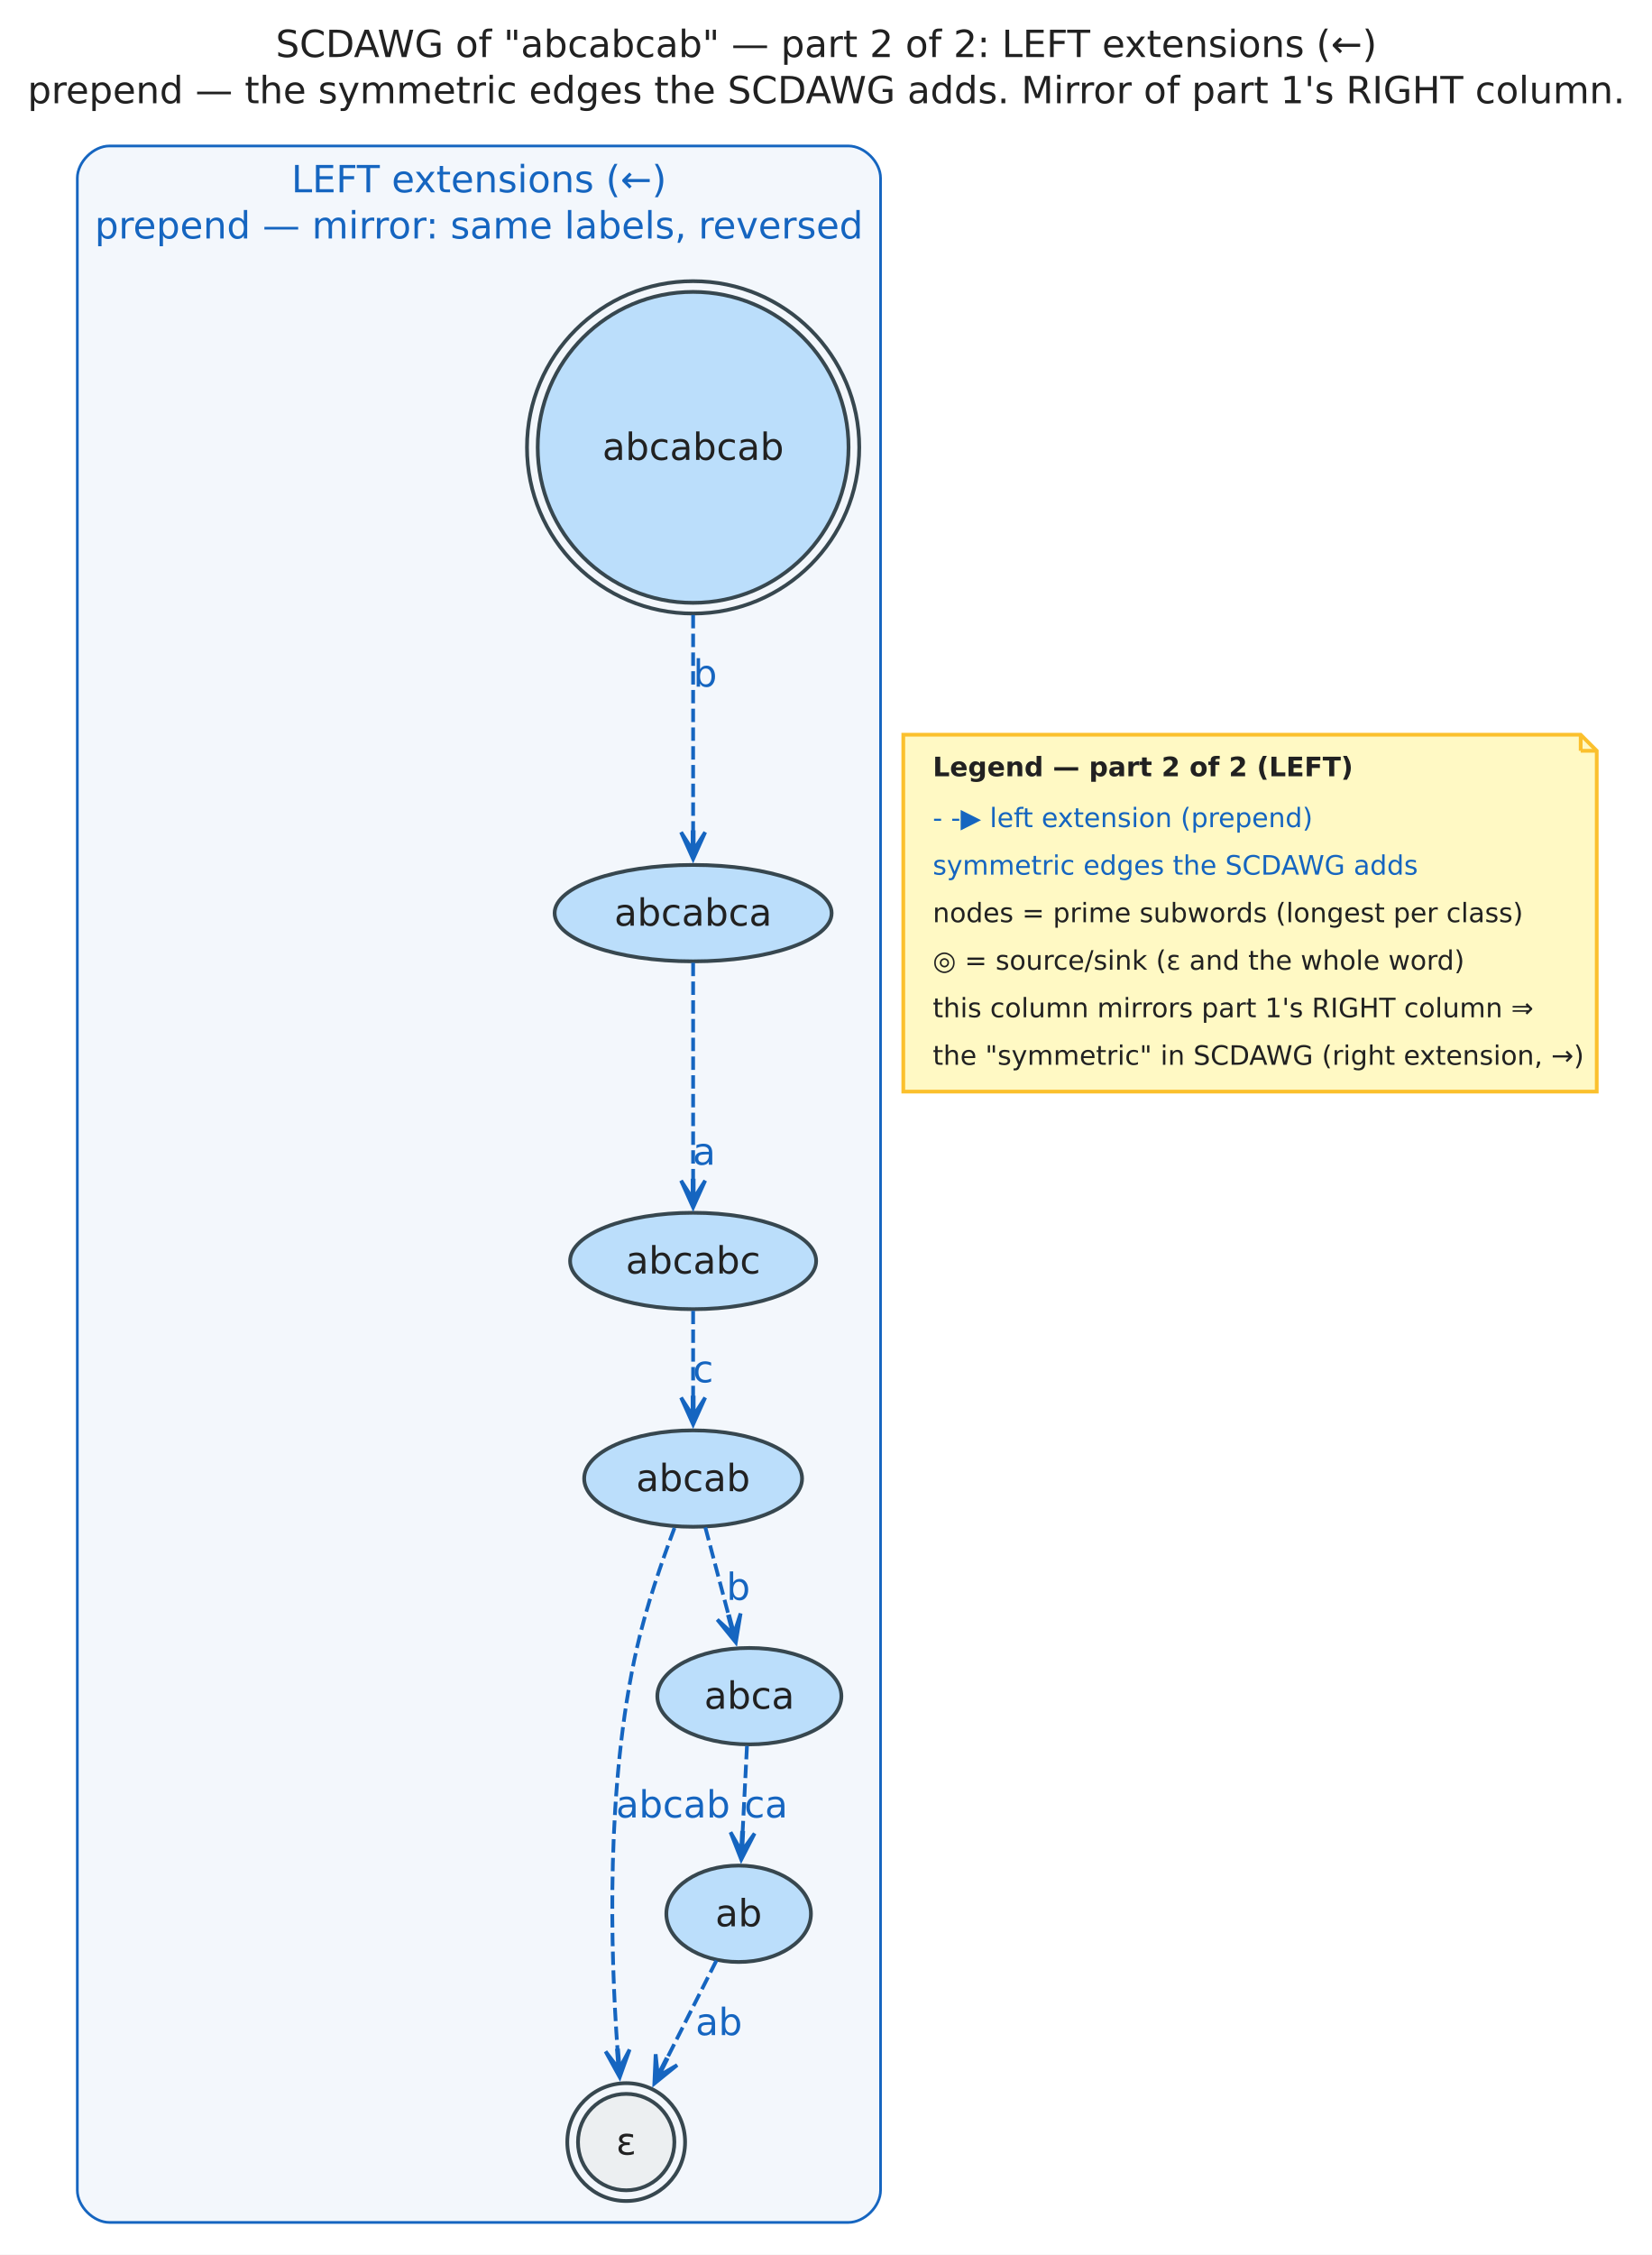
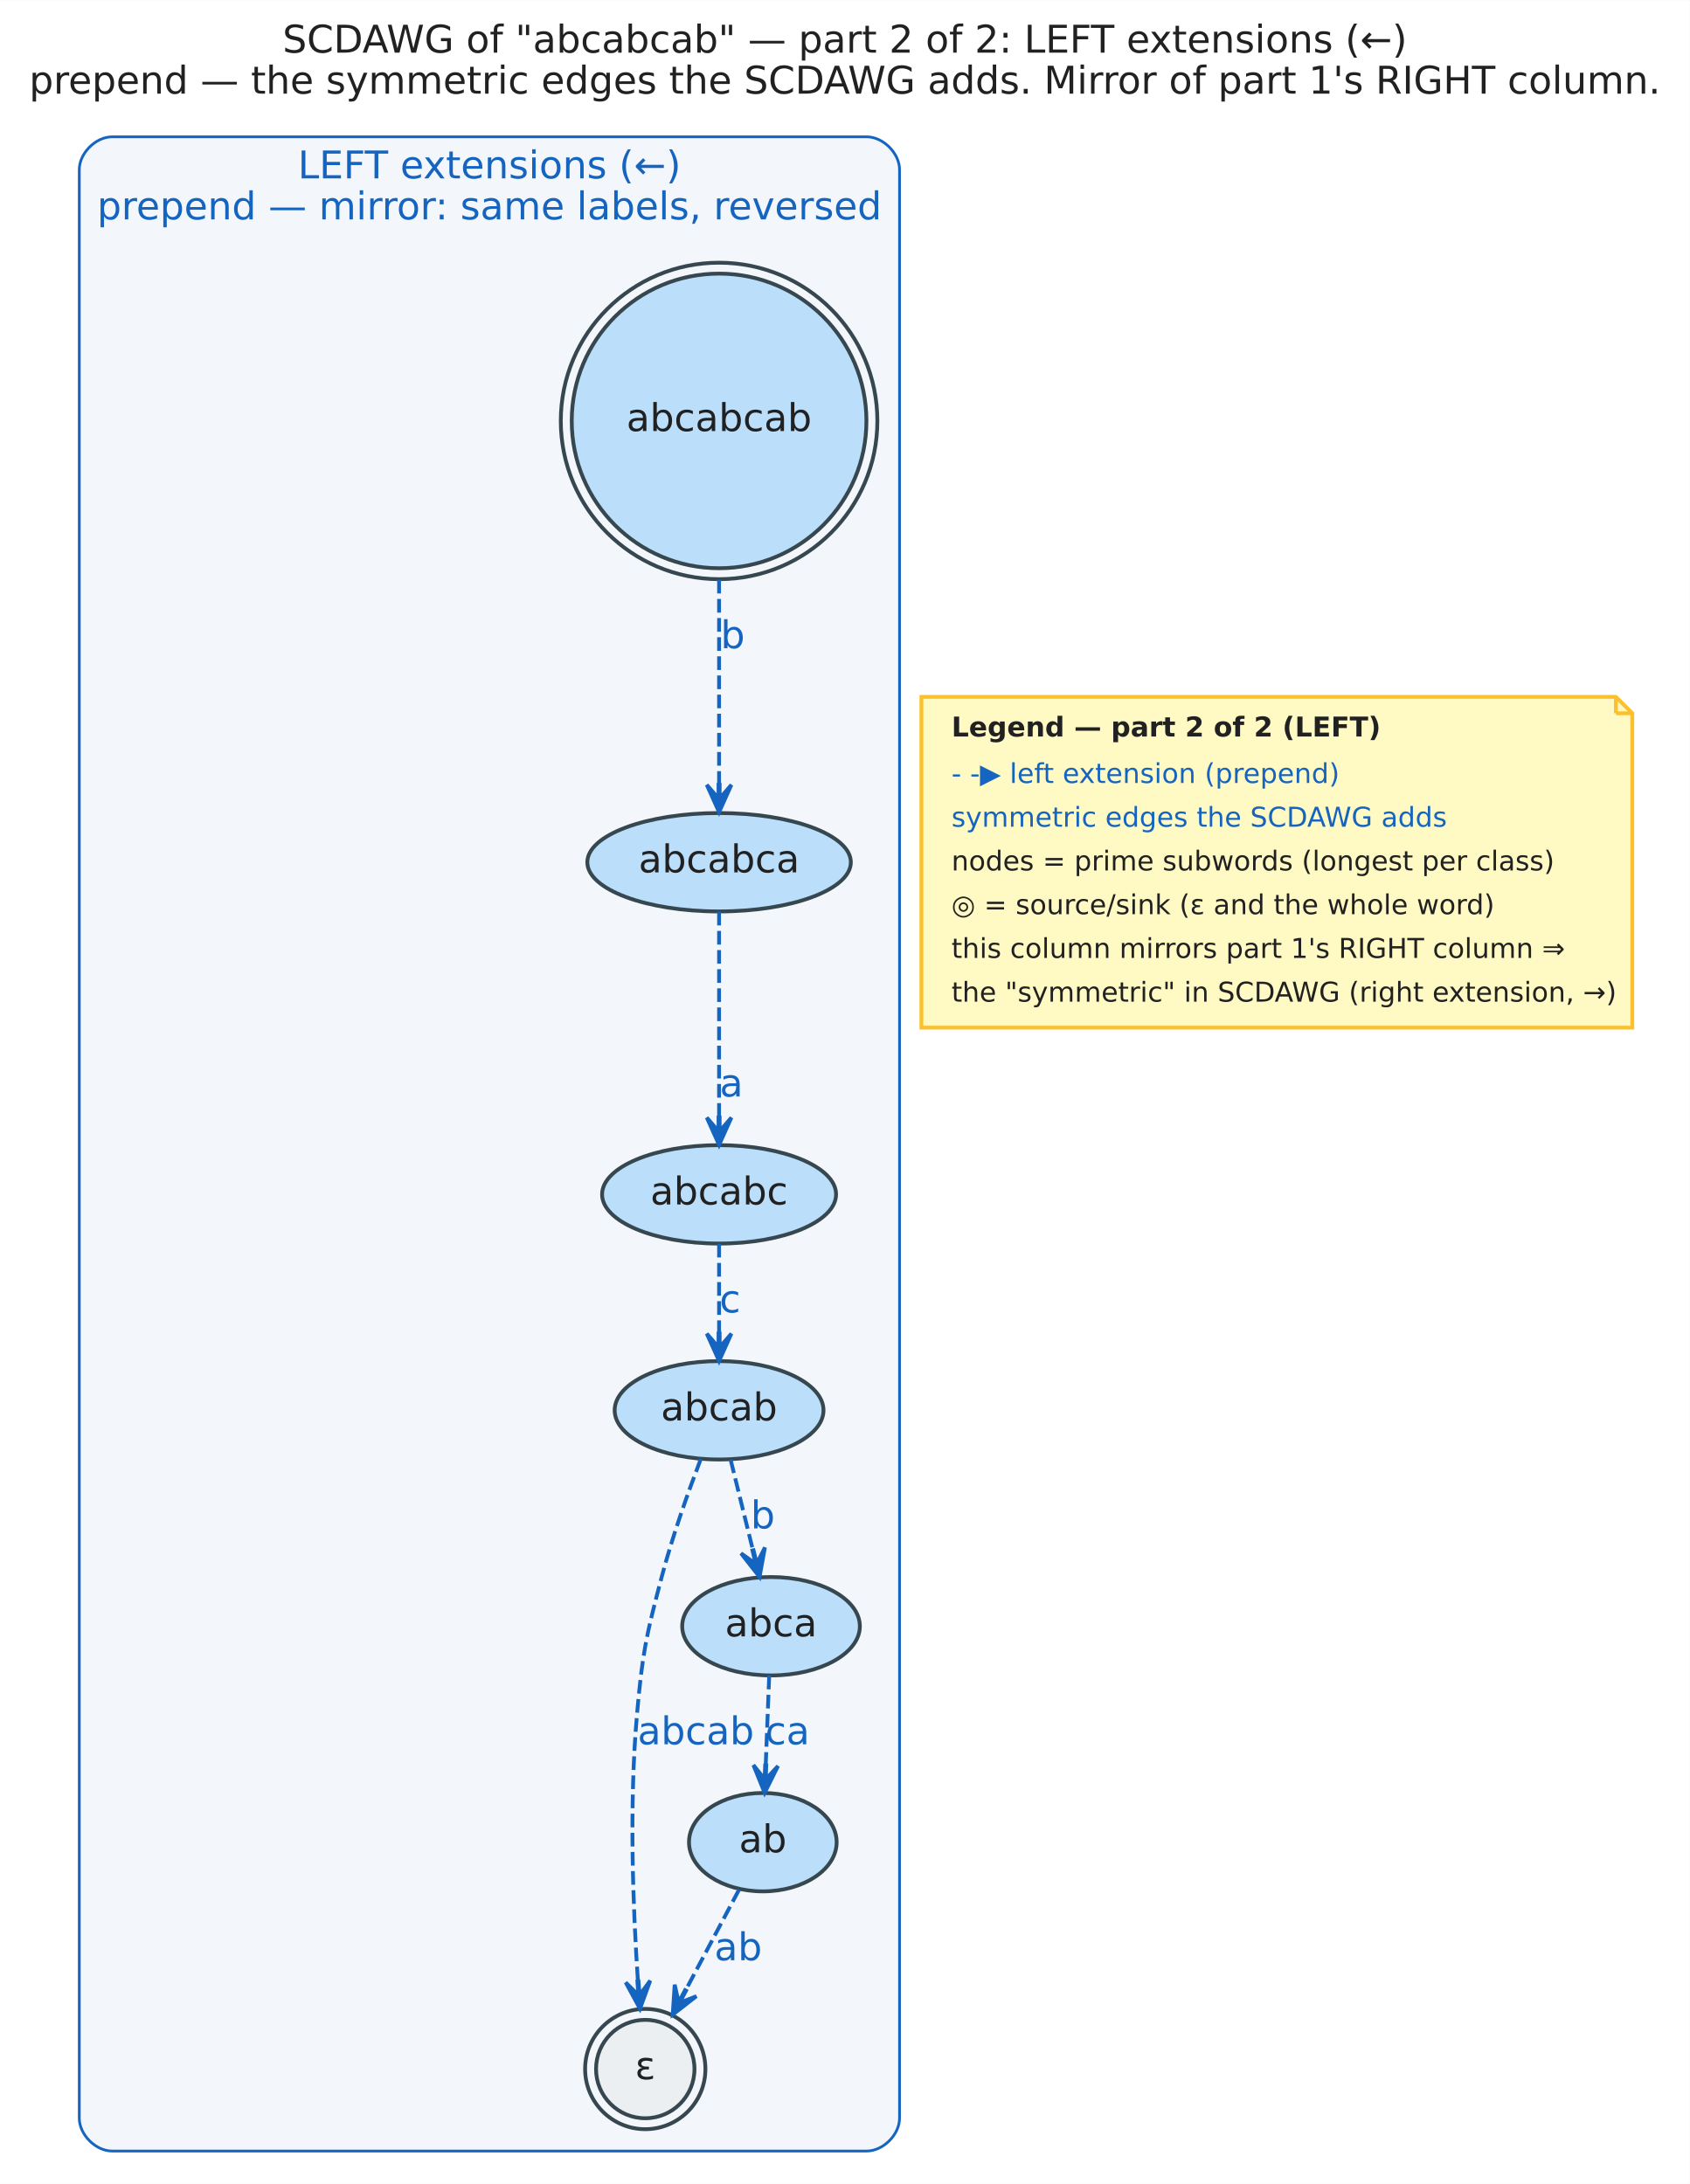
- <svg xmlns="http://www.w3.org/2000/svg" width="617pt" height="842pt" viewBox="0.00 0.00 617.00 842.00">
-   <g id="graph0" class="graph" transform="scale(1 1) rotate(0) translate(4 837.84)">
-     <polygon fill="#ffffff" stroke="none" points="-4,4 -4,-837.84 613.25,-837.84 613.25,4 -4,4" />
-     <text xml:space="preserve" text-anchor="middle" x="304.62" y="-816.54" font-family="DejaVu Sans" font-size="14.00" fill="#212121">SCDAWG of "abcabcab" — part 2 of 2: LEFT extensions (←)</text>
-     <text xml:space="preserve" text-anchor="middle" x="304.62" y="-799.29" font-family="DejaVu Sans" font-size="14.00" fill="#212121">prepend — the symmetric edges the SCDAWG adds. Mirror of part 1's RIGHT column.</text>
+ <svg xmlns="http://www.w3.org/2000/svg" width="618pt" height="799pt" viewBox="0.00 0.00 618.00 798.89">
+   <g id="graph0" class="graph" transform="scale(1 1) rotate(0) translate(4 794.89)">
+     <polygon fill="#ffffff" stroke="transparent" points="-4,4 -4,-794.89 614,-794.89 614,4 -4,4" />
+     <text text-anchor="middle" x="305" y="-775.69" font-family="DejaVu Sans" font-size="14.00" fill="#212121">SCDAWG of "abcabcab" — part 2 of 2: LEFT extensions (←)</text>
+     <text text-anchor="middle" x="305" y="-760.69" font-family="DejaVu Sans" font-size="14.00" fill="#212121">prepend — the symmetric edges the SCDAWG adds. Mirror of part 1's RIGHT column.</text>
    <g id="clust1" class="cluster">
-       <path fill="#f3f7fc" stroke="#1565c0" d="M36.88,-8C36.88,-8 312.88,-8 312.88,-8 318.88,-8 324.88,-14 324.88,-20 324.88,-20 324.88,-771.34 324.88,-771.34 324.88,-777.34 318.88,-783.34 312.88,-783.34 312.88,-783.34 36.88,-783.34 36.88,-783.34 30.88,-783.34 24.88,-777.34 24.88,-771.34 24.88,-771.34 24.88,-20 24.88,-20 24.88,-14 30.88,-8 36.88,-8" />
-       <text xml:space="preserve" text-anchor="middle" x="174.88" y="-766.04" font-family="DejaVu Sans" font-size="14.00" fill="#1565c0">LEFT extensions (←)</text>
-       <text xml:space="preserve" text-anchor="middle" x="174.88" y="-748.79" font-family="DejaVu Sans" font-size="14.00" fill="#1565c0">prepend — mirror: same labels, reversed</text>
+       <path fill="#f3f7fc" stroke="#1565c0" d="M37,-8C37,-8 313,-8 313,-8 319,-8 325,-14 325,-20 325,-20 325,-732.89 325,-732.89 325,-738.89 319,-744.89 313,-744.89 313,-744.89 37,-744.89 37,-744.89 31,-744.89 25,-738.89 25,-732.89 25,-732.89 25,-20 25,-20 25,-14 31,-8 37,-8" />
+       <text text-anchor="middle" x="175" y="-729.69" font-family="DejaVu Sans" font-size="14.00" fill="#1565c0">LEFT extensions (←)</text>
+       <text text-anchor="middle" x="175" y="-714.69" font-family="DejaVu Sans" font-size="14.00" fill="#1565c0">prepend — mirror: same labels, reversed</text>
    </g>
    <g id="node1" class="node">
-       <ellipse fill="#eceff1" stroke="#37474f" stroke-width="1.4" cx="229.88" cy="-38" rx="18" ry="18" />
-       <ellipse fill="none" stroke="#37474f" stroke-width="1.4" cx="229.88" cy="-38" rx="22" ry="22" />
-       <text xml:space="preserve" text-anchor="middle" x="229.88" y="-33.33" font-family="DejaVu Sans" font-size="14.00" fill="#212121">ε</text>
+       <ellipse fill="#eceff1" stroke="#37474f" stroke-width="1.4" cx="232" cy="-38" rx="18" ry="18" />
+       <ellipse fill="none" stroke="#37474f" stroke-width="1.4" cx="232" cy="-38" rx="22" ry="22" />
+       <text text-anchor="middle" x="232" y="-34.3" font-family="DejaVu Sans" font-size="14.00" fill="#212121">ε</text>
    </g>
    <g id="node2" class="node">
-       <ellipse fill="#bbdefb" stroke="#37474f" stroke-width="1.4" cx="271.88" cy="-123.25" rx="27" ry="18" />
-       <text xml:space="preserve" text-anchor="middle" x="271.88" y="-118.58" font-family="DejaVu Sans" font-size="14.00" fill="#212121">ab</text>
+       <ellipse fill="#bbdefb" stroke="#37474f" stroke-width="1.4" cx="275" cy="-121" rx="27" ry="18" />
+       <text text-anchor="middle" x="275" y="-117.3" font-family="DejaVu Sans" font-size="14.00" fill="#212121">ab</text>
    </g>
    <g id="edge1" class="edge">
-       <path fill="none" stroke="#1565c0" stroke-width="1.4" stroke-dasharray="5,2" d="M263.58,-105.8C258.25,-95.25 251.18,-81.23 244.89,-68.77" />
-       <polygon fill="#1565c0" stroke="#1565c0" stroke-width="1.4" points="240.4,-59.86 248.92,-66.76 242.06,-62.71 245.08,-68.7 244.9,-68.79 244.72,-68.88 241.7,-62.89 240.88,-70.81 240.4,-59.86" />
-       <text xml:space="preserve" text-anchor="middle" x="264.5" y="-77.95" font-family="DejaVu Sans" font-size="14.00" fill="#1565c0">ab</text>
+       <path fill="none" stroke="#1565c0" stroke-width="1.4" stroke-dasharray="5,2" d="M266.3,-103.61C260.71,-93.07 253.3,-79.12 246.79,-66.87" />
+       <polygon fill="#1565c0" stroke="#1565c0" stroke-width="1.4" points="242.05,-57.92 250.71,-64.65 244.57,-62.25 246.91,-66.66 246.73,-66.76 246.56,-66.85 244.21,-62.43 242.76,-68.87 242.05,-57.92 242.05,-57.92" />
+       <text text-anchor="middle" x="266" y="-77.8" font-family="DejaVu Sans" font-size="14.00" fill="#1565c0">ab</text>
    </g>
    <g id="node3" class="node">
-       <ellipse fill="#bbdefb" stroke="#37474f" stroke-width="1.4" cx="275.88" cy="-204.5" rx="34.37" ry="18" />
-       <text xml:space="preserve" text-anchor="middle" x="275.88" y="-199.82" font-family="DejaVu Sans" font-size="14.00" fill="#212121">abca</text>
+       <ellipse fill="#bbdefb" stroke="#37474f" stroke-width="1.4" cx="278" cy="-200" rx="32.49" ry="18" />
+       <text text-anchor="middle" x="278" y="-196.3" font-family="DejaVu Sans" font-size="14.00" fill="#212121">abca</text>
    </g>
    <g id="edge2" class="edge">
-       <path fill="none" stroke="#1565c0" stroke-width="1.4" stroke-dasharray="5,2" d="M274.99,-185.91C274.51,-176.37 273.9,-164.33 273.35,-153.42" />
-       <polygon fill="#1565c0" stroke="#1565c0" stroke-width="1.4" points="272.85,-143.49 277.84,-153.25 273.21,-146.77 273.55,-153.47 273.35,-153.48 273.15,-153.49 272.81,-146.79 268.86,-153.71 272.85,-143.49" />
-       <text xml:space="preserve" text-anchor="middle" x="282.11" y="-159.2" font-family="DejaVu Sans" font-size="14.00" fill="#1565c0">ca</text>
+       <path fill="none" stroke="#1565c0" stroke-width="1.4" stroke-dasharray="5,2" d="M277.33,-181.91C276.96,-172.34 276.49,-160.18 276.06,-149.32" />
+       <polygon fill="#1565c0" stroke="#1565c0" stroke-width="1.4" points="275.66,-139.04 280.55,-148.86 276.06,-144.03 276.25,-149.03 276.05,-149.03 275.85,-149.04 275.66,-144.05 271.56,-149.21 275.66,-139.04 275.66,-139.04" />
+       <text text-anchor="middle" x="284" y="-156.8" font-family="DejaVu Sans" font-size="14.00" fill="#1565c0">ca</text>
    </g>
    <g id="node4" class="node">
-       <ellipse fill="#bbdefb" stroke="#37474f" stroke-width="1.4" cx="254.88" cy="-285.75" rx="40.69" ry="18" />
-       <text xml:space="preserve" text-anchor="middle" x="254.88" y="-281.07" font-family="DejaVu Sans" font-size="14.00" fill="#212121">abcab</text>
+       <ellipse fill="#bbdefb" stroke="#37474f" stroke-width="1.4" cx="259" cy="-279" rx="38.19" ry="18" />
+       <text text-anchor="middle" x="259" y="-275.3" font-family="DejaVu Sans" font-size="14.00" fill="#212121">abcab</text>
    </g>
    <g id="edge4" class="edge">
-       <path fill="none" stroke="#1565c0" stroke-width="1.4" stroke-dasharray="5,2" d="M247.92,-267.32C243.26,-254.99 237.37,-237.96 233.88,-222.5 222.22,-170.98 223.98,-109.24 226.67,-72.12" />
-       <polygon fill="#1565c0" stroke="#1565c0" stroke-width="1.4" points="227.47,-62.23 231.15,-72.56 227.4,-65.53 226.87,-72.21 226.67,-72.2 226.47,-72.18 227,-65.5 222.18,-71.84 227.47,-62.23" />
-       <text xml:space="preserve" text-anchor="middle" x="247.39" y="-159.2" font-family="DejaVu Sans" font-size="14.00" fill="#1565c0">abcab</text>
+       <path fill="none" stroke="#1565c0" stroke-width="1.4" stroke-dasharray="5,2" d="M252.3,-261.15C247.76,-249.25 241.9,-232.84 238,-218 232.25,-196.16 231.01,-190.49 229,-168 226.02,-134.66 227.54,-96.3 229.32,-70.13" />
+       <polygon fill="#1565c0" stroke="#1565c0" stroke-width="1.4" points="230.07,-60.05 233.82,-70.35 229.9,-65.05 229.53,-70.04 229.33,-70.02 229.13,-70.01 229.5,-65.02 224.84,-69.69 230.07,-60.05 230.07,-60.05" />
+       <text text-anchor="middle" x="250.5" y="-156.8" font-family="DejaVu Sans" font-size="14.00" fill="#1565c0">abcab</text>
    </g>
    <g id="edge3" class="edge">
-       <path fill="none" stroke="#1565c0" stroke-width="1.4" stroke-dasharray="5,2" d="M259.43,-267.55C262.03,-257.76 265.35,-245.23 268.32,-234" />
-       <polygon fill="#1565c0" stroke="#1565c0" stroke-width="1.4" points="270.82,-224.59 272.61,-235.4 270.17,-227.82 268.45,-234.3 268.26,-234.25 268.06,-234.2 269.78,-227.72 263.91,-233.1 270.82,-224.59" />
-       <text xml:space="preserve" text-anchor="middle" x="271.76" y="-240.45" font-family="DejaVu Sans" font-size="14.00" fill="#1565c0">b</text>
+       <path fill="none" stroke="#1565c0" stroke-width="1.4" stroke-dasharray="5,2" d="M263.22,-260.91C265.6,-251.24 268.64,-238.93 271.34,-227.98" />
+       <polygon fill="#1565c0" stroke="#1565c0" stroke-width="1.4" points="273.8,-218.04 275.77,-228.83 272.79,-222.94 271.59,-227.8 271.4,-227.75 271.21,-227.7 272.4,-222.85 267.03,-226.67 273.8,-218.04 273.8,-218.04" />
+       <text text-anchor="middle" x="275" y="-235.8" font-family="DejaVu Sans" font-size="14.00" fill="#1565c0">b</text>
    </g>
    <g id="node5" class="node">
-       <ellipse fill="#bbdefb" stroke="#37474f" stroke-width="1.4" cx="254.88" cy="-367" rx="45.95" ry="18" />
-       <text xml:space="preserve" text-anchor="middle" x="254.88" y="-362.32" font-family="DejaVu Sans" font-size="14.00" fill="#212121">abcabc</text>
+       <ellipse fill="#bbdefb" stroke="#37474f" stroke-width="1.4" cx="259" cy="-358" rx="42.79" ry="18" />
+       <text text-anchor="middle" x="259" y="-354.3" font-family="DejaVu Sans" font-size="14.00" fill="#212121">abcabc</text>
    </g>
    <g id="edge5" class="edge">
-       <path fill="none" stroke="#1565c0" stroke-width="1.4" stroke-dasharray="5,2" d="M254.88,-348.41C254.88,-338.87 254.88,-326.83 254.88,-315.92" />
-       <polygon fill="#1565c0" stroke="#1565c0" stroke-width="1.4" points="254.88,-305.99 259.38,-315.99 255.08,-309.29 255.08,-315.99 254.88,-315.99 254.68,-315.99 254.68,-309.29 250.38,-315.99 254.88,-305.99" />
-       <text xml:space="preserve" text-anchor="middle" x="258.62" y="-321.7" font-family="DejaVu Sans" font-size="14.00" fill="#1565c0">c</text>
+       <path fill="none" stroke="#1565c0" stroke-width="1.4" stroke-dasharray="5,2" d="M259,-339.91C259,-330.34 259,-318.18 259,-307.32" />
+       <polygon fill="#1565c0" stroke="#1565c0" stroke-width="1.4" points="259,-297.04 263.5,-307.04 259.2,-302.04 259.2,-307.04 259,-307.04 258.8,-307.04 258.8,-302.04 254.5,-307.04 259,-297.04 259,-297.04" />
+       <text text-anchor="middle" x="263" y="-314.8" font-family="DejaVu Sans" font-size="14.00" fill="#1565c0">c</text>
    </g>
    <g id="node6" class="node">
-       <ellipse fill="#bbdefb" stroke="#37474f" stroke-width="1.4" cx="254.88" cy="-496.88" rx="51.73" ry="18" />
-       <text xml:space="preserve" text-anchor="middle" x="254.88" y="-492.2" font-family="DejaVu Sans" font-size="14.00" fill="#212121">abcabca</text>
+       <ellipse fill="#bbdefb" stroke="#37474f" stroke-width="1.4" cx="259" cy="-479.5" rx="48.19" ry="18" />
+       <text text-anchor="middle" x="259" y="-475.8" font-family="DejaVu Sans" font-size="14.00" fill="#212121">abcabca</text>
    </g>
    <g id="edge6" class="edge">
-       <path fill="none" stroke="#1565c0" stroke-width="1.4" stroke-dasharray="5,2" d="M254.88,-478.36C254.88,-457.41 254.88,-422.04 254.88,-396.99" />
-       <polygon fill="#1565c0" stroke="#1565c0" stroke-width="1.4" points="254.88,-387.01 259.38,-397.01 255.08,-390.3 255.08,-397.01 254.88,-397.01 254.68,-397.01 254.68,-390.3 250.38,-397.01 254.88,-387.01" />
-       <text xml:space="preserve" text-anchor="middle" x="259" y="-402.95" font-family="DejaVu Sans" font-size="14.00" fill="#1565c0">a</text>
+       <path fill="none" stroke="#1565c0" stroke-width="1.4" stroke-dasharray="5,2" d="M259,-461.38C259,-441.77 259,-409.37 259,-386.28" />
+       <polygon fill="#1565c0" stroke="#1565c0" stroke-width="1.4" points="259,-376.09 263.5,-386.09 259.2,-381.09 259.2,-386.09 259,-386.09 258.8,-386.09 258.8,-381.09 254.5,-386.09 259,-376.09 259,-376.09" />
+       <text text-anchor="middle" x="263.5" y="-393.8" font-family="DejaVu Sans" font-size="14.00" fill="#1565c0">a</text>
    </g>
    <g id="node7" class="node">
-       <ellipse fill="#bbdefb" stroke="#37474f" stroke-width="1.4" cx="254.88" cy="-670.8" rx="58.05" ry="58.05" />
-       <ellipse fill="none" stroke="#37474f" stroke-width="1.4" cx="254.88" cy="-670.8" rx="62.05" ry="62.05" />
-       <text xml:space="preserve" text-anchor="middle" x="254.88" y="-666.12" font-family="DejaVu Sans" font-size="14.00" fill="#212121">abcabcab</text>
+       <ellipse fill="#bbdefb" stroke="#37474f" stroke-width="1.4" cx="259" cy="-640.95" rx="53.89" ry="53.89" />
+       <ellipse fill="none" stroke="#37474f" stroke-width="1.4" cx="259" cy="-640.95" rx="57.89" ry="57.89" />
+       <text text-anchor="middle" x="259" y="-637.25" font-family="DejaVu Sans" font-size="14.00" fill="#212121">abcabcab</text>
    </g>
    <g id="edge7" class="edge">
-       <path fill="none" stroke="#1565c0" stroke-width="1.4" stroke-dasharray="5,2" d="M254.88,-608.22C254.88,-580.54 254.88,-549.19 254.88,-527" />
-       <polygon fill="#1565c0" stroke="#1565c0" stroke-width="1.4" points="254.88,-517.1 259.38,-527.1 255.08,-520.39 255.08,-527.1 254.88,-527.1 254.68,-527.1 254.68,-520.39 250.38,-527.1 254.88,-517.1" />
-       <text xml:space="preserve" text-anchor="middle" x="259.38" y="-581.45" font-family="DejaVu Sans" font-size="14.00" fill="#1565c0">b</text>
+       <path fill="none" stroke="#1565c0" stroke-width="1.4" stroke-dasharray="5,2" d="M259,-582.83C259,-557.38 259,-528.58 259,-508.03" />
+       <polygon fill="#1565c0" stroke="#1565c0" stroke-width="1.4" points="259,-497.82 263.5,-507.82 259.2,-502.82 259.2,-507.82 259,-507.82 258.8,-507.82 258.8,-502.82 254.5,-507.82 259,-497.82 259,-497.82" />
+       <text text-anchor="middle" x="264" y="-557.8" font-family="DejaVu Sans" font-size="14.00" fill="#1565c0">b</text>
    </g>
    <g id="node8" class="node">
-       <polygon fill="#fff9c4" stroke="#fbc02d" stroke-width="1.4" points="586.38,-563.5 333.38,-563.5 333.38,-430.25 592.38,-430.25 592.38,-557.5 586.38,-563.5" />
-       <polyline fill="none" stroke="#fbc02d" stroke-width="1.4" points="586.38,-563.5 586.38,-557.5" />
-       <polyline fill="none" stroke="#fbc02d" stroke-width="1.4" points="592.38,-557.5 586.38,-557.5" />
-       <text xml:space="preserve" text-anchor="start" x="344.38" y="-548" font-family="DejaVu Sans" font-weight="bold" font-size="10.00" fill="#212121">Legend — part 2 of 2 (LEFT)</text>
-       <text xml:space="preserve" text-anchor="start" x="344.38" y="-529" font-family="DejaVu Sans" font-size="10.00" fill="#1565c0">- -▶ left extension (prepend)</text>
-       <text xml:space="preserve" text-anchor="start" x="344.38" y="-511.25" font-family="DejaVu Sans" font-size="10.00" fill="#1565c0">symmetric edges the SCDAWG adds</text>
-       <text xml:space="preserve" text-anchor="start" x="344.38" y="-493.5" font-family="DejaVu Sans" font-size="10.00" fill="#212121">nodes = prime subwords (longest per class)</text>
-       <text xml:space="preserve" text-anchor="start" x="344.38" y="-475.75" font-family="DejaVu Sans" font-size="10.00" fill="#212121">◎ = source/sink (ε and the whole word)</text>
-       <text xml:space="preserve" text-anchor="start" x="344.38" y="-458" font-family="DejaVu Sans" font-size="10.00" fill="#212121">this column mirrors part 1's RIGHT column ⇒</text>
-       <text xml:space="preserve" text-anchor="start" x="344.38" y="-440.25" font-family="DejaVu Sans" font-size="10.00" fill="#212121">the "symmetric" in SCDAWG (right extension, →)</text>
+       <polygon fill="#fff9c4" stroke="#fbc02d" stroke-width="1.4" points="587,-540 333,-540 333,-419 593,-419 593,-534 587,-540" />
+       <polyline fill="none" stroke="#fbc02d" stroke-width="1.4" points="587,-540 587,-534 " />
+       <polyline fill="none" stroke="#fbc02d" stroke-width="1.4" points="593,-534 587,-534 " />
+       <text text-anchor="start" x="344" y="-525.5" font-family="DejaVu Sans" font-weight="bold" font-size="10.00" fill="#212121">Legend — part 2 of 2 (LEFT)</text>
+       <text text-anchor="start" x="344" y="-508.5" font-family="DejaVu Sans" font-size="10.00" fill="#1565c0">- -▶ left extension (prepend)</text>
+       <text text-anchor="start" x="344" y="-492.5" font-family="DejaVu Sans" font-size="10.00" fill="#1565c0">symmetric edges the SCDAWG adds</text>
+       <text text-anchor="start" x="344" y="-476.5" font-family="DejaVu Sans" font-size="10.00" fill="#212121">nodes = prime subwords (longest per class)</text>
+       <text text-anchor="start" x="344" y="-460.5" font-family="DejaVu Sans" font-size="10.00" fill="#212121">◎ = source/sink (ε and the whole word)</text>
+       <text text-anchor="start" x="344" y="-444.5" font-family="DejaVu Sans" font-size="10.00" fill="#212121">this column mirrors part 1's RIGHT column ⇒</text>
+       <text text-anchor="start" x="344" y="-428.5" font-family="DejaVu Sans" font-size="10.00" fill="#212121">the "symmetric" in SCDAWG (right extension, →)</text>
    </g>
  </g>
</svg>
